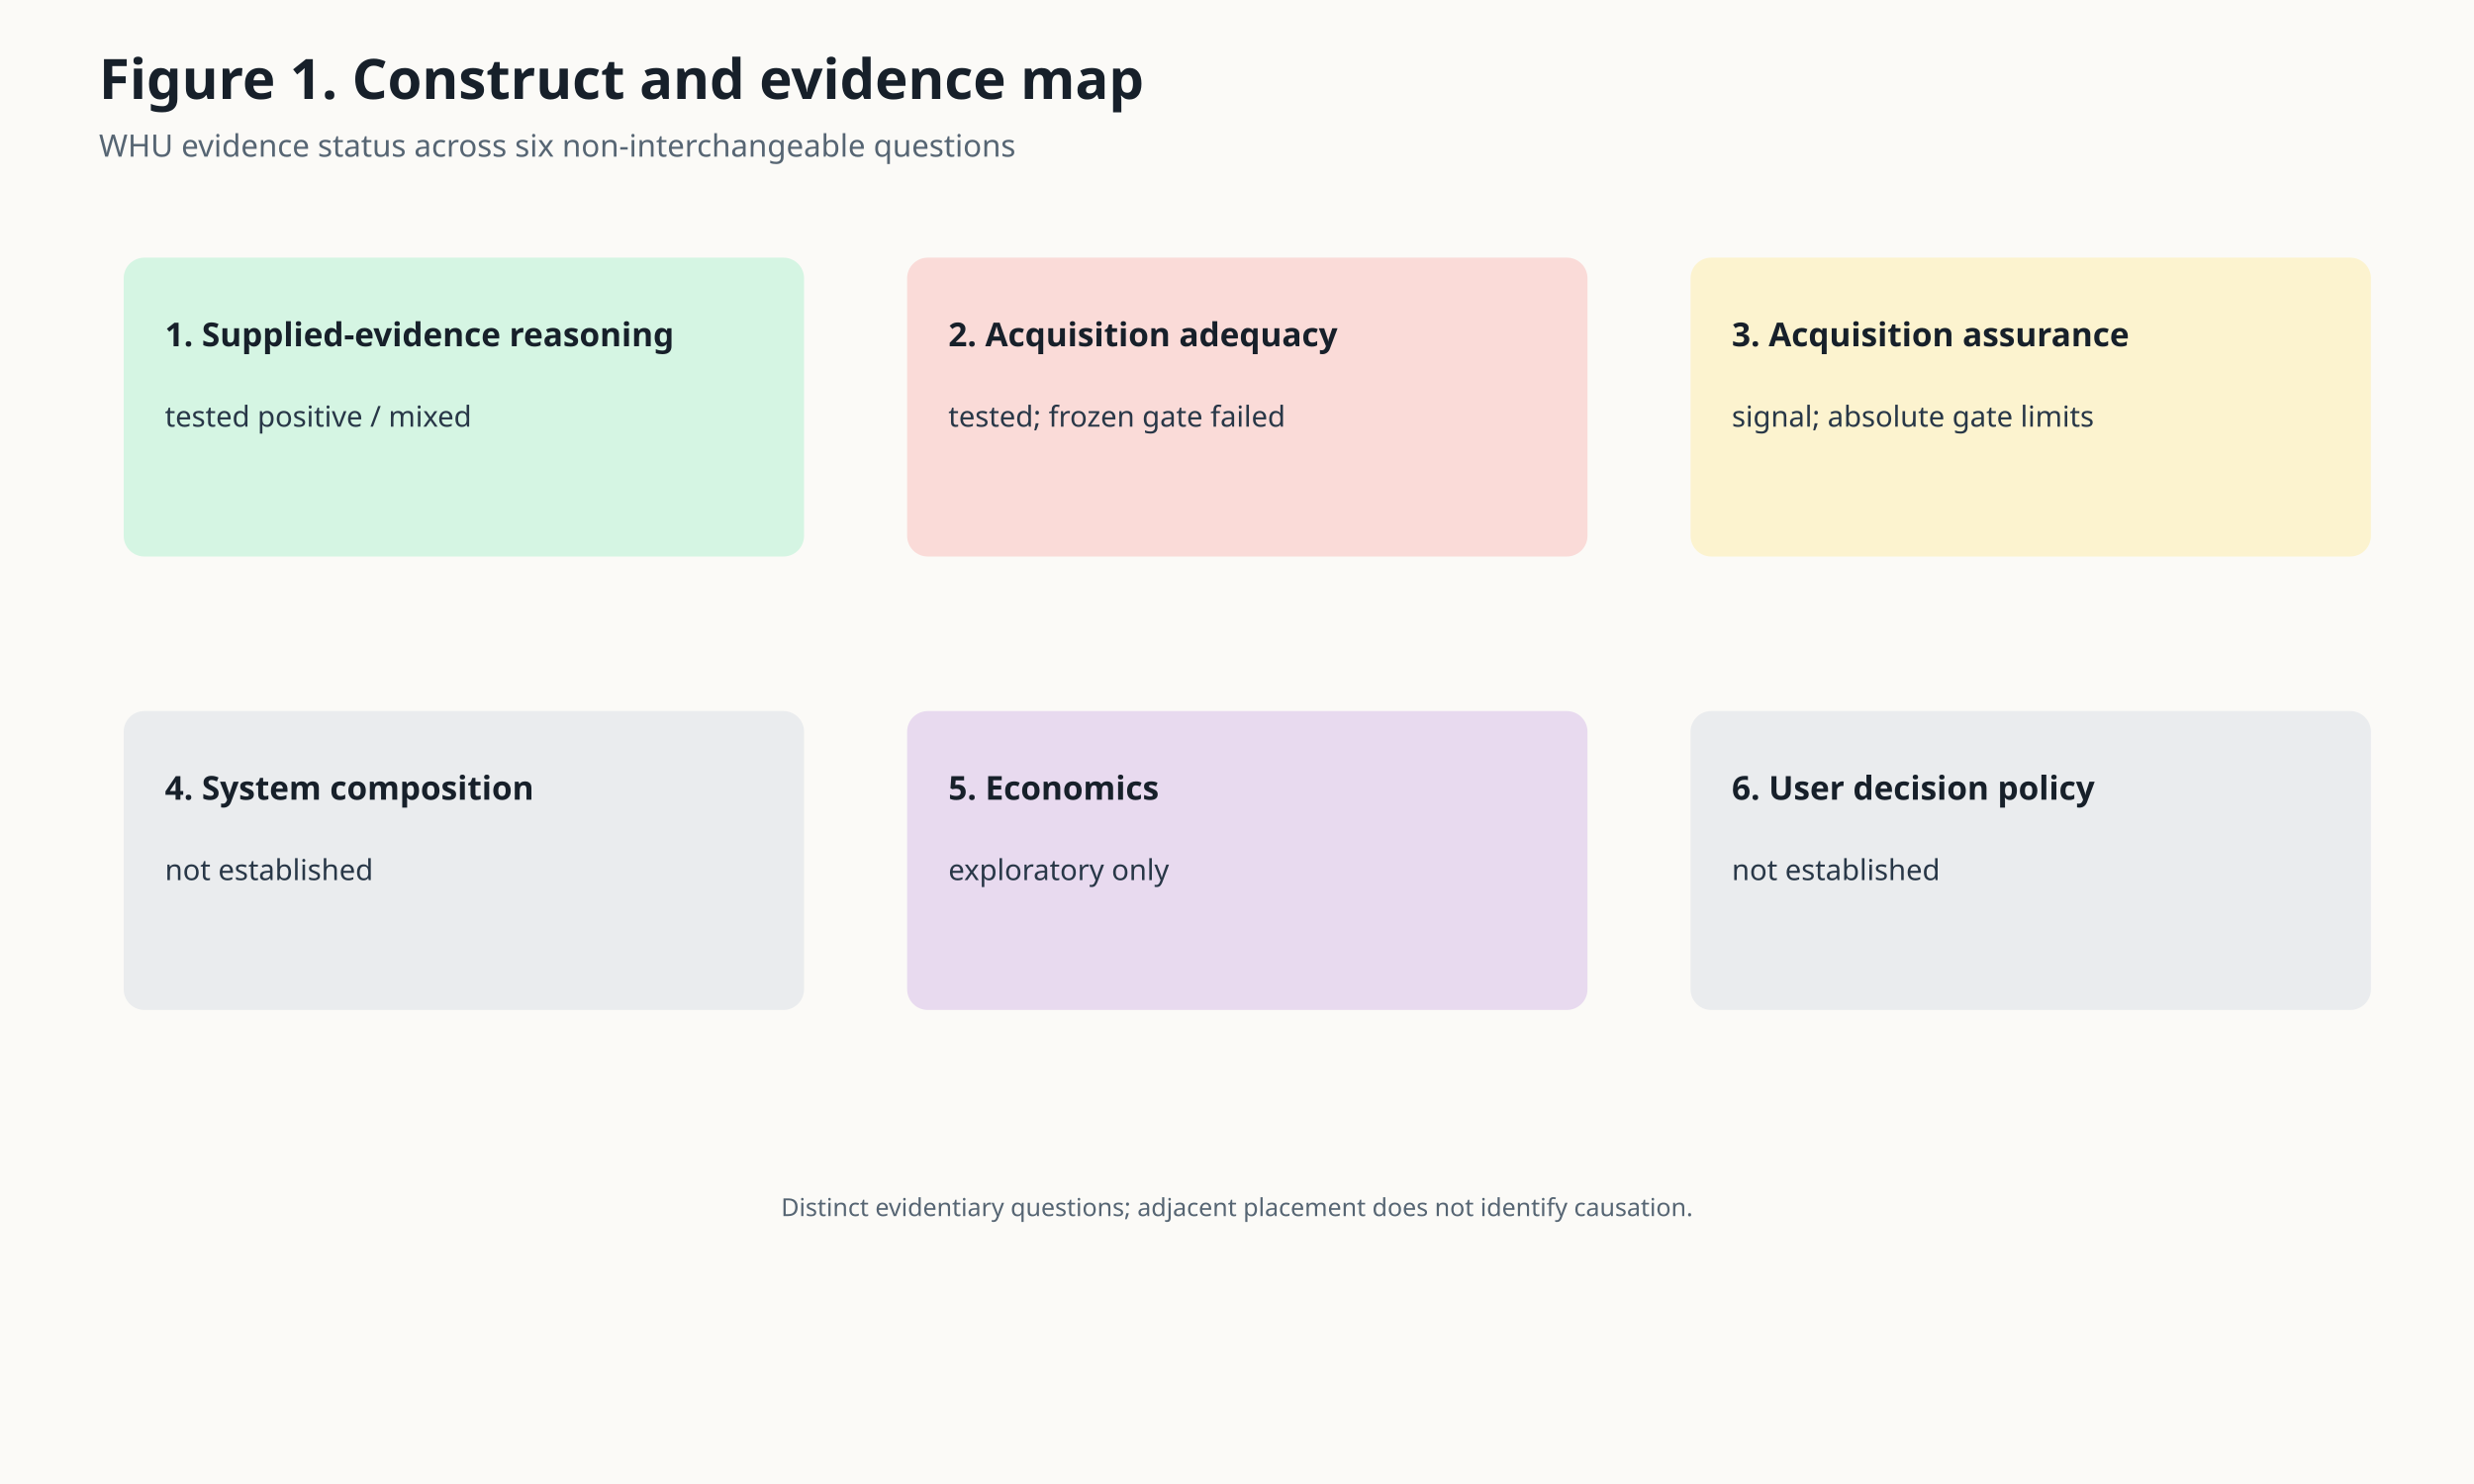
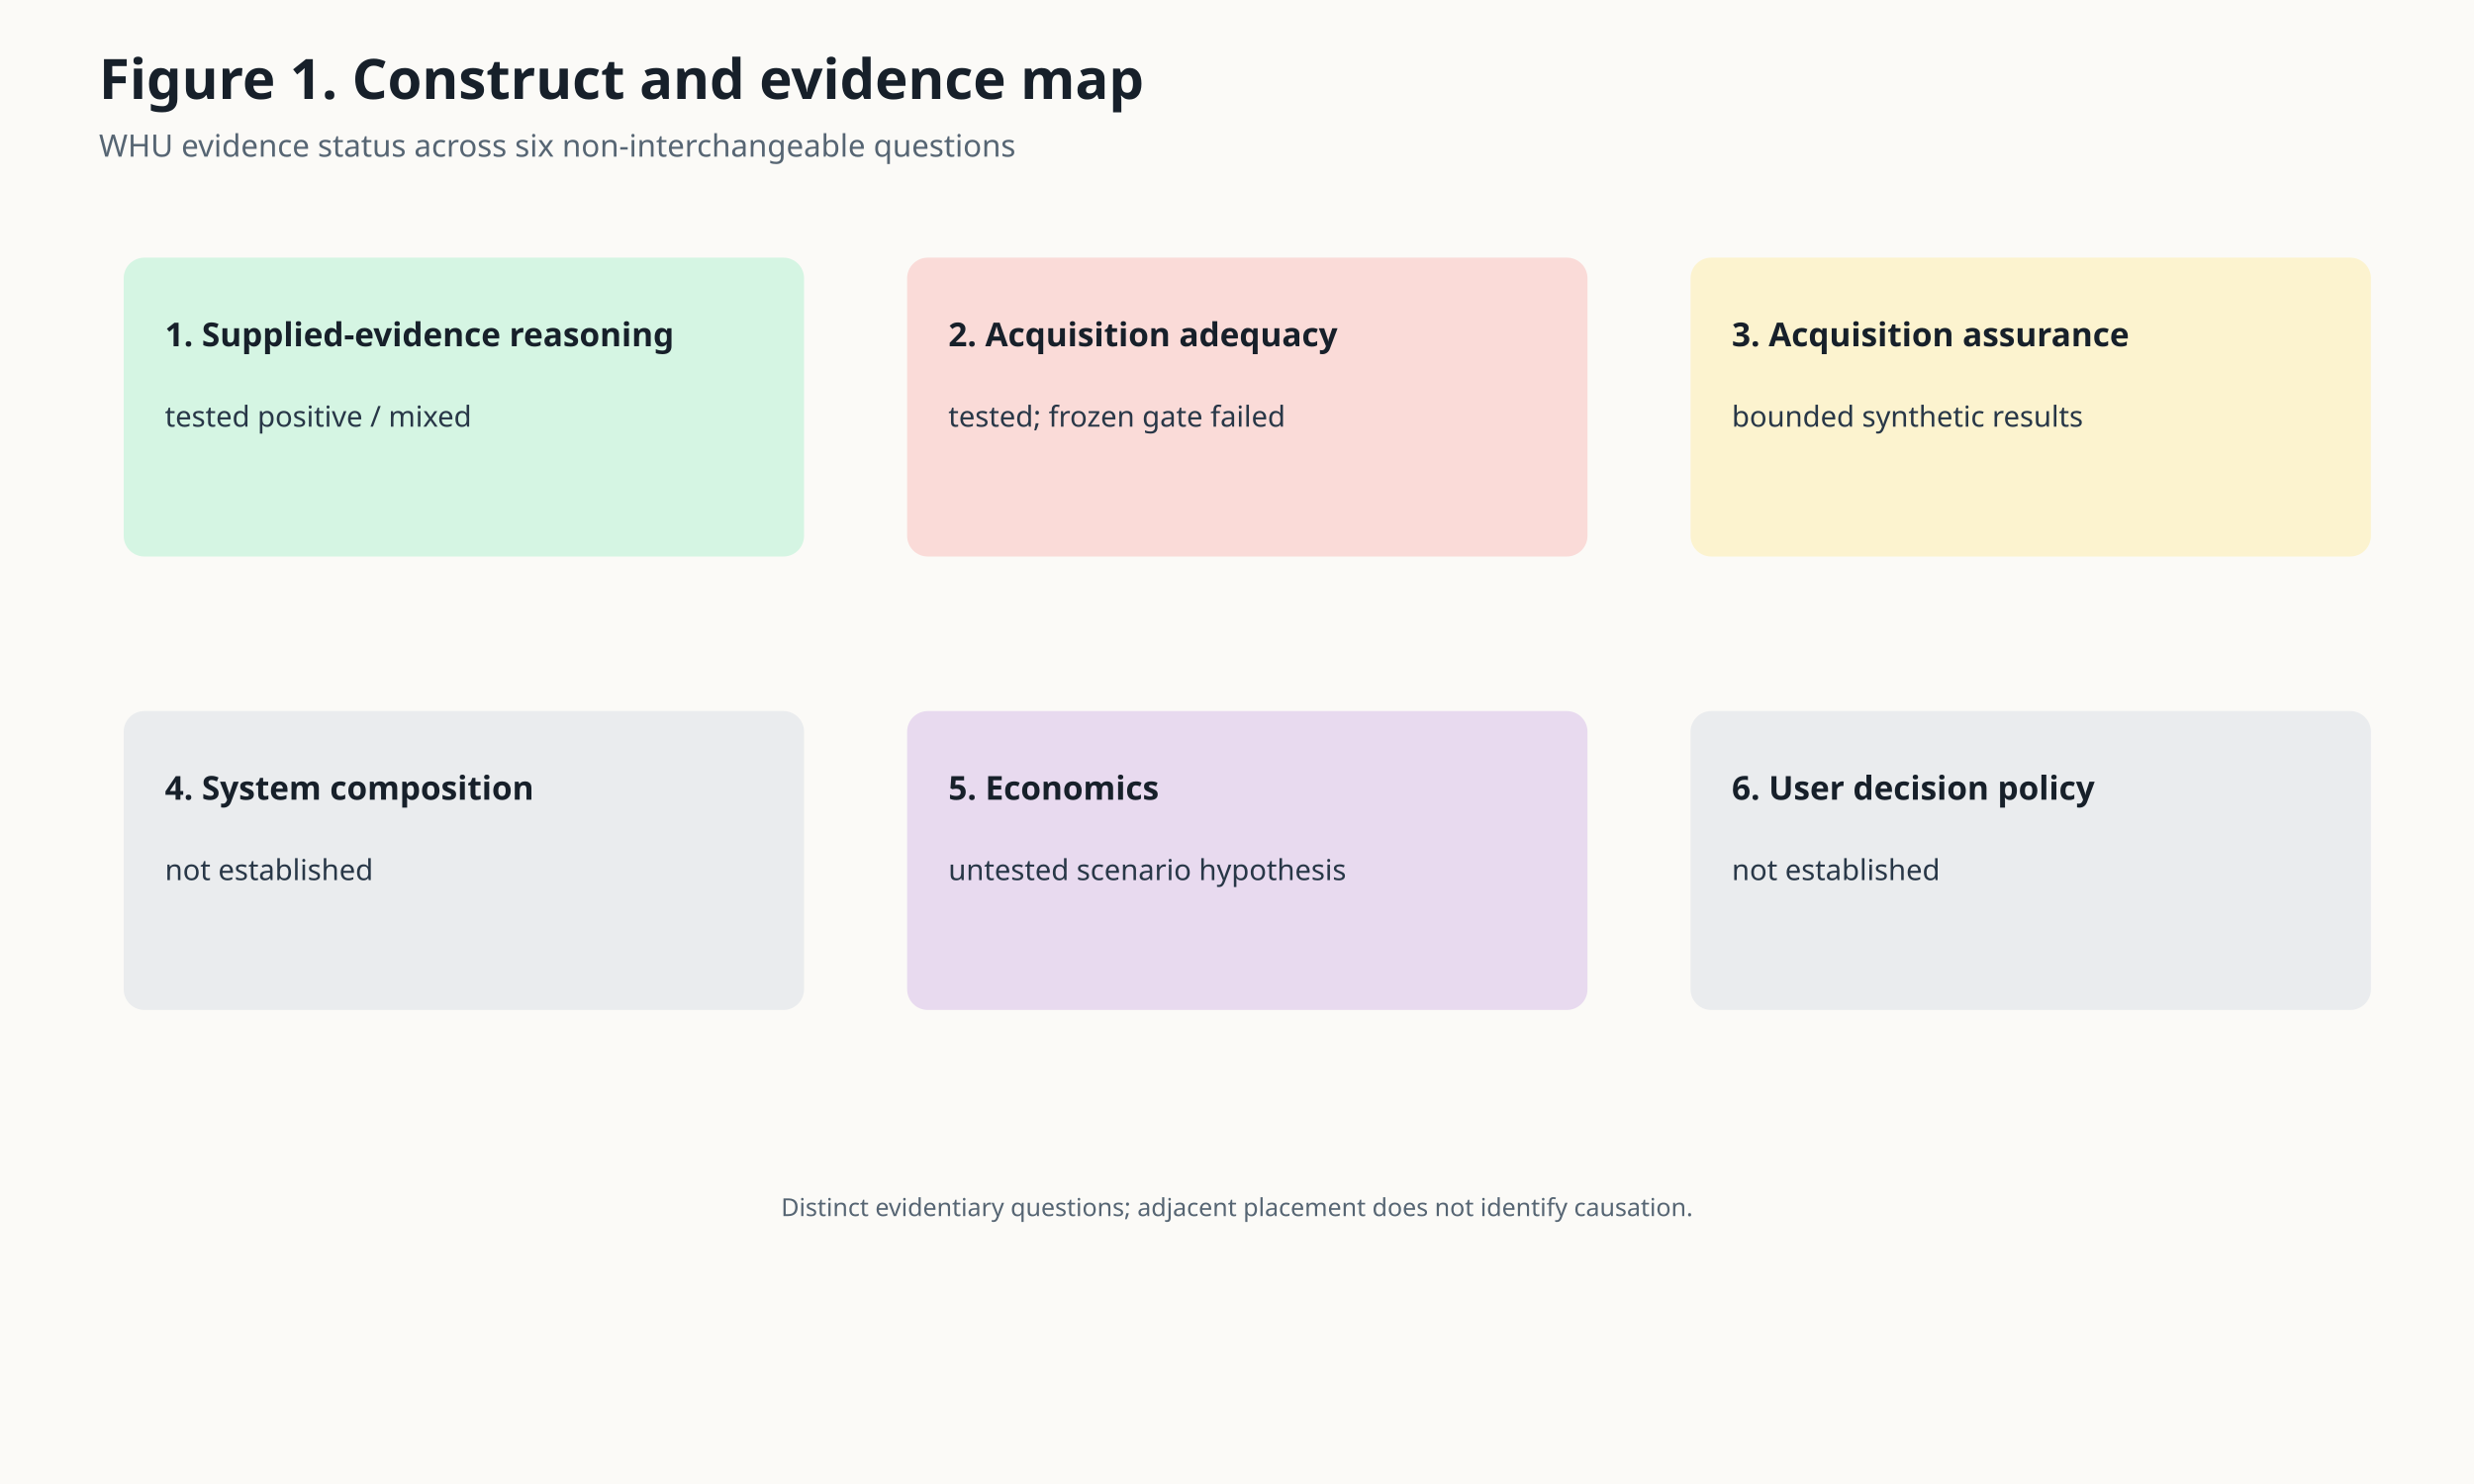
<svg xmlns="http://www.w3.org/2000/svg" width="1200" height="720" viewBox="0 0 1200 720" role="img" aria-labelledby="title desc">
  <rect width="100%" height="100%" fill="#fbfaf7" />
  <style>.t{font:700 27px system-ui;fill:#17202a}.s{font:15px system-ui;fill:#566573}.h{font:700 16px system-ui;fill:#17202a}.b{font:14px system-ui;fill:#283747}.n{font:700 20px system-ui;fill:#17202a}.small{font:12px system-ui;fill:#566573}.box{fill:#fff;stroke:#839192;stroke-width:1.5;rx:10}.ok{fill:#d5f5e3}.mix{fill:#fcf3cf}.fail{fill:#fadbd8}.method{fill:#e8daef}.none{fill:#eaecee}</style>
  <text class="t" x="48" y="48">Figure 1. Construct and evidence map</text>
  <text class="s" x="48" y="76">WHU evidence status across six non-interchangeable questions</text>
  <rect class="ok" x="60" y="125" width="330" height="145" rx="10" />
  <text class="h" x="80" y="168" text-anchor="start">1. Supplied-evidence reasoning</text>
  <text class="b" x="80" y="207" text-anchor="start">tested positive / mixed</text>
  <rect class="fail" x="440" y="125" width="330" height="145" rx="10" />
  <text class="h" x="460" y="168" text-anchor="start">2. Acquisition adequacy</text>
  <text class="b" x="460" y="207" text-anchor="start">tested; frozen gate failed</text>
  <rect class="mix" x="820" y="125" width="330" height="145" rx="10" />
  <text class="h" x="840" y="168" text-anchor="start">3. Acquisition assurance</text>
-   <text class="b" x="840" y="207" text-anchor="start">signal; absolute gate limits</text>
+   <text class="b" x="840" y="207" text-anchor="start">bounded synthetic results</text>
  <rect class="none" x="60" y="345" width="330" height="145" rx="10" />
  <text class="h" x="80" y="388" text-anchor="start">4. System composition</text>
  <text class="b" x="80" y="427" text-anchor="start">not established</text>
  <rect class="method" x="440" y="345" width="330" height="145" rx="10" />
  <text class="h" x="460" y="388" text-anchor="start">5. Economics</text>
-   <text class="b" x="460" y="427" text-anchor="start">exploratory only</text>
+   <text class="b" x="460" y="427" text-anchor="start">untested scenario hypothesis</text>
  <rect class="none" x="820" y="345" width="330" height="145" rx="10" />
  <text class="h" x="840" y="388" text-anchor="start">6. User decision policy</text>
  <text class="b" x="840" y="427" text-anchor="start">not established</text>
  <text class="small" x="600" y="590" text-anchor="middle">Distinct evidentiary questions; adjacent placement does not identify causation.</text>
</svg>
